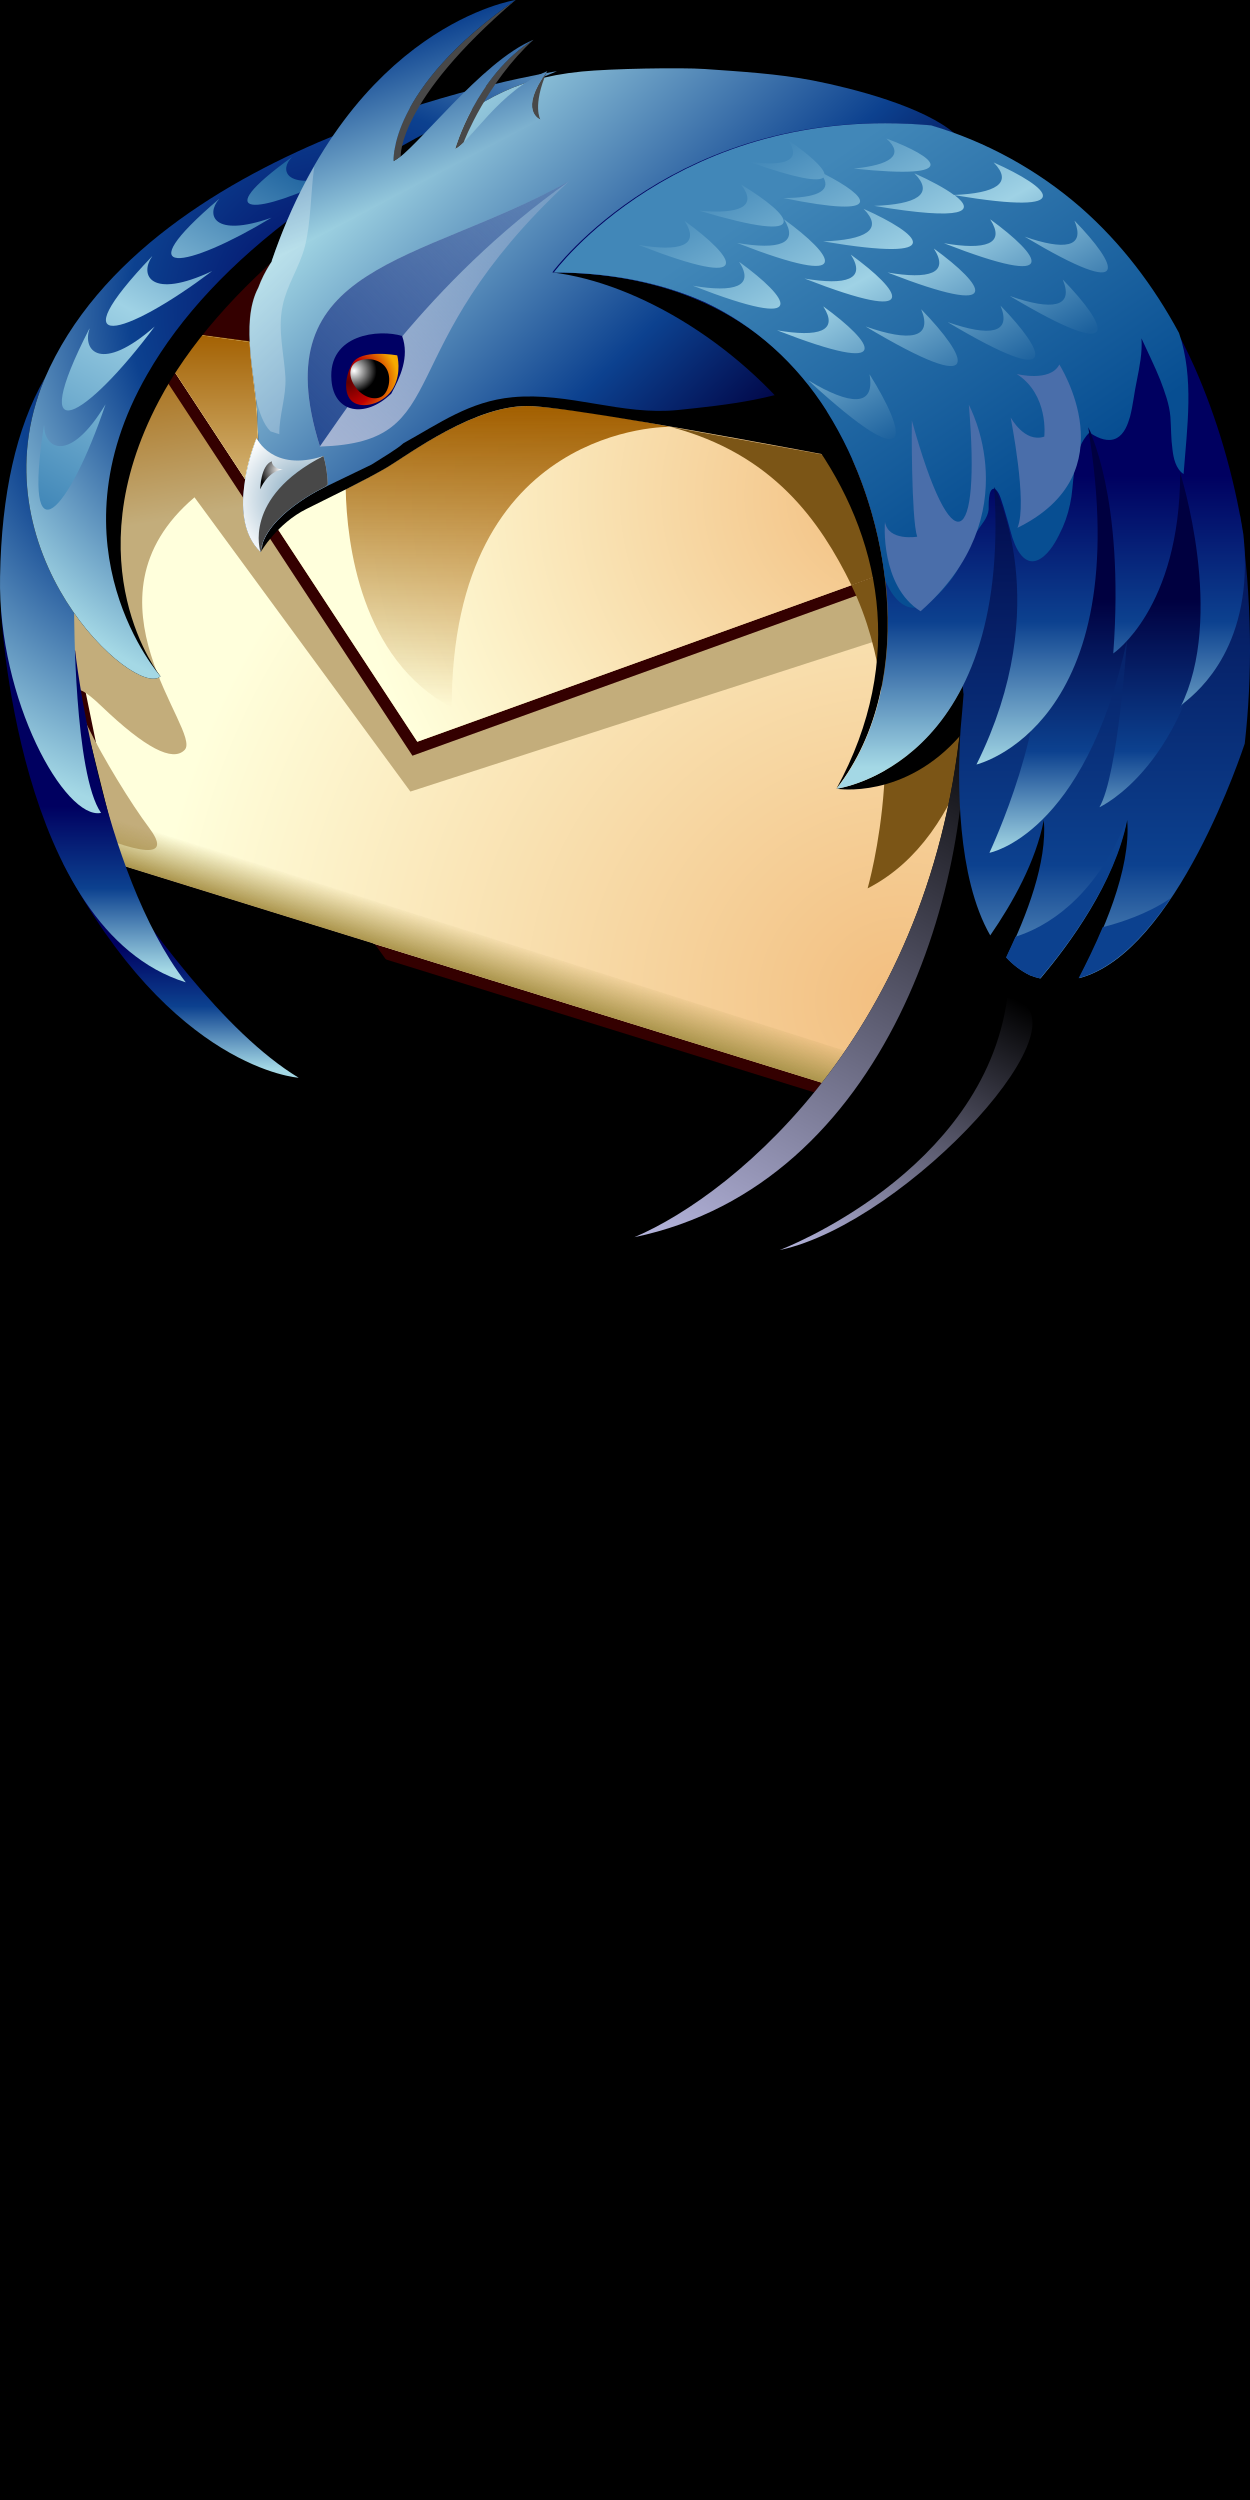
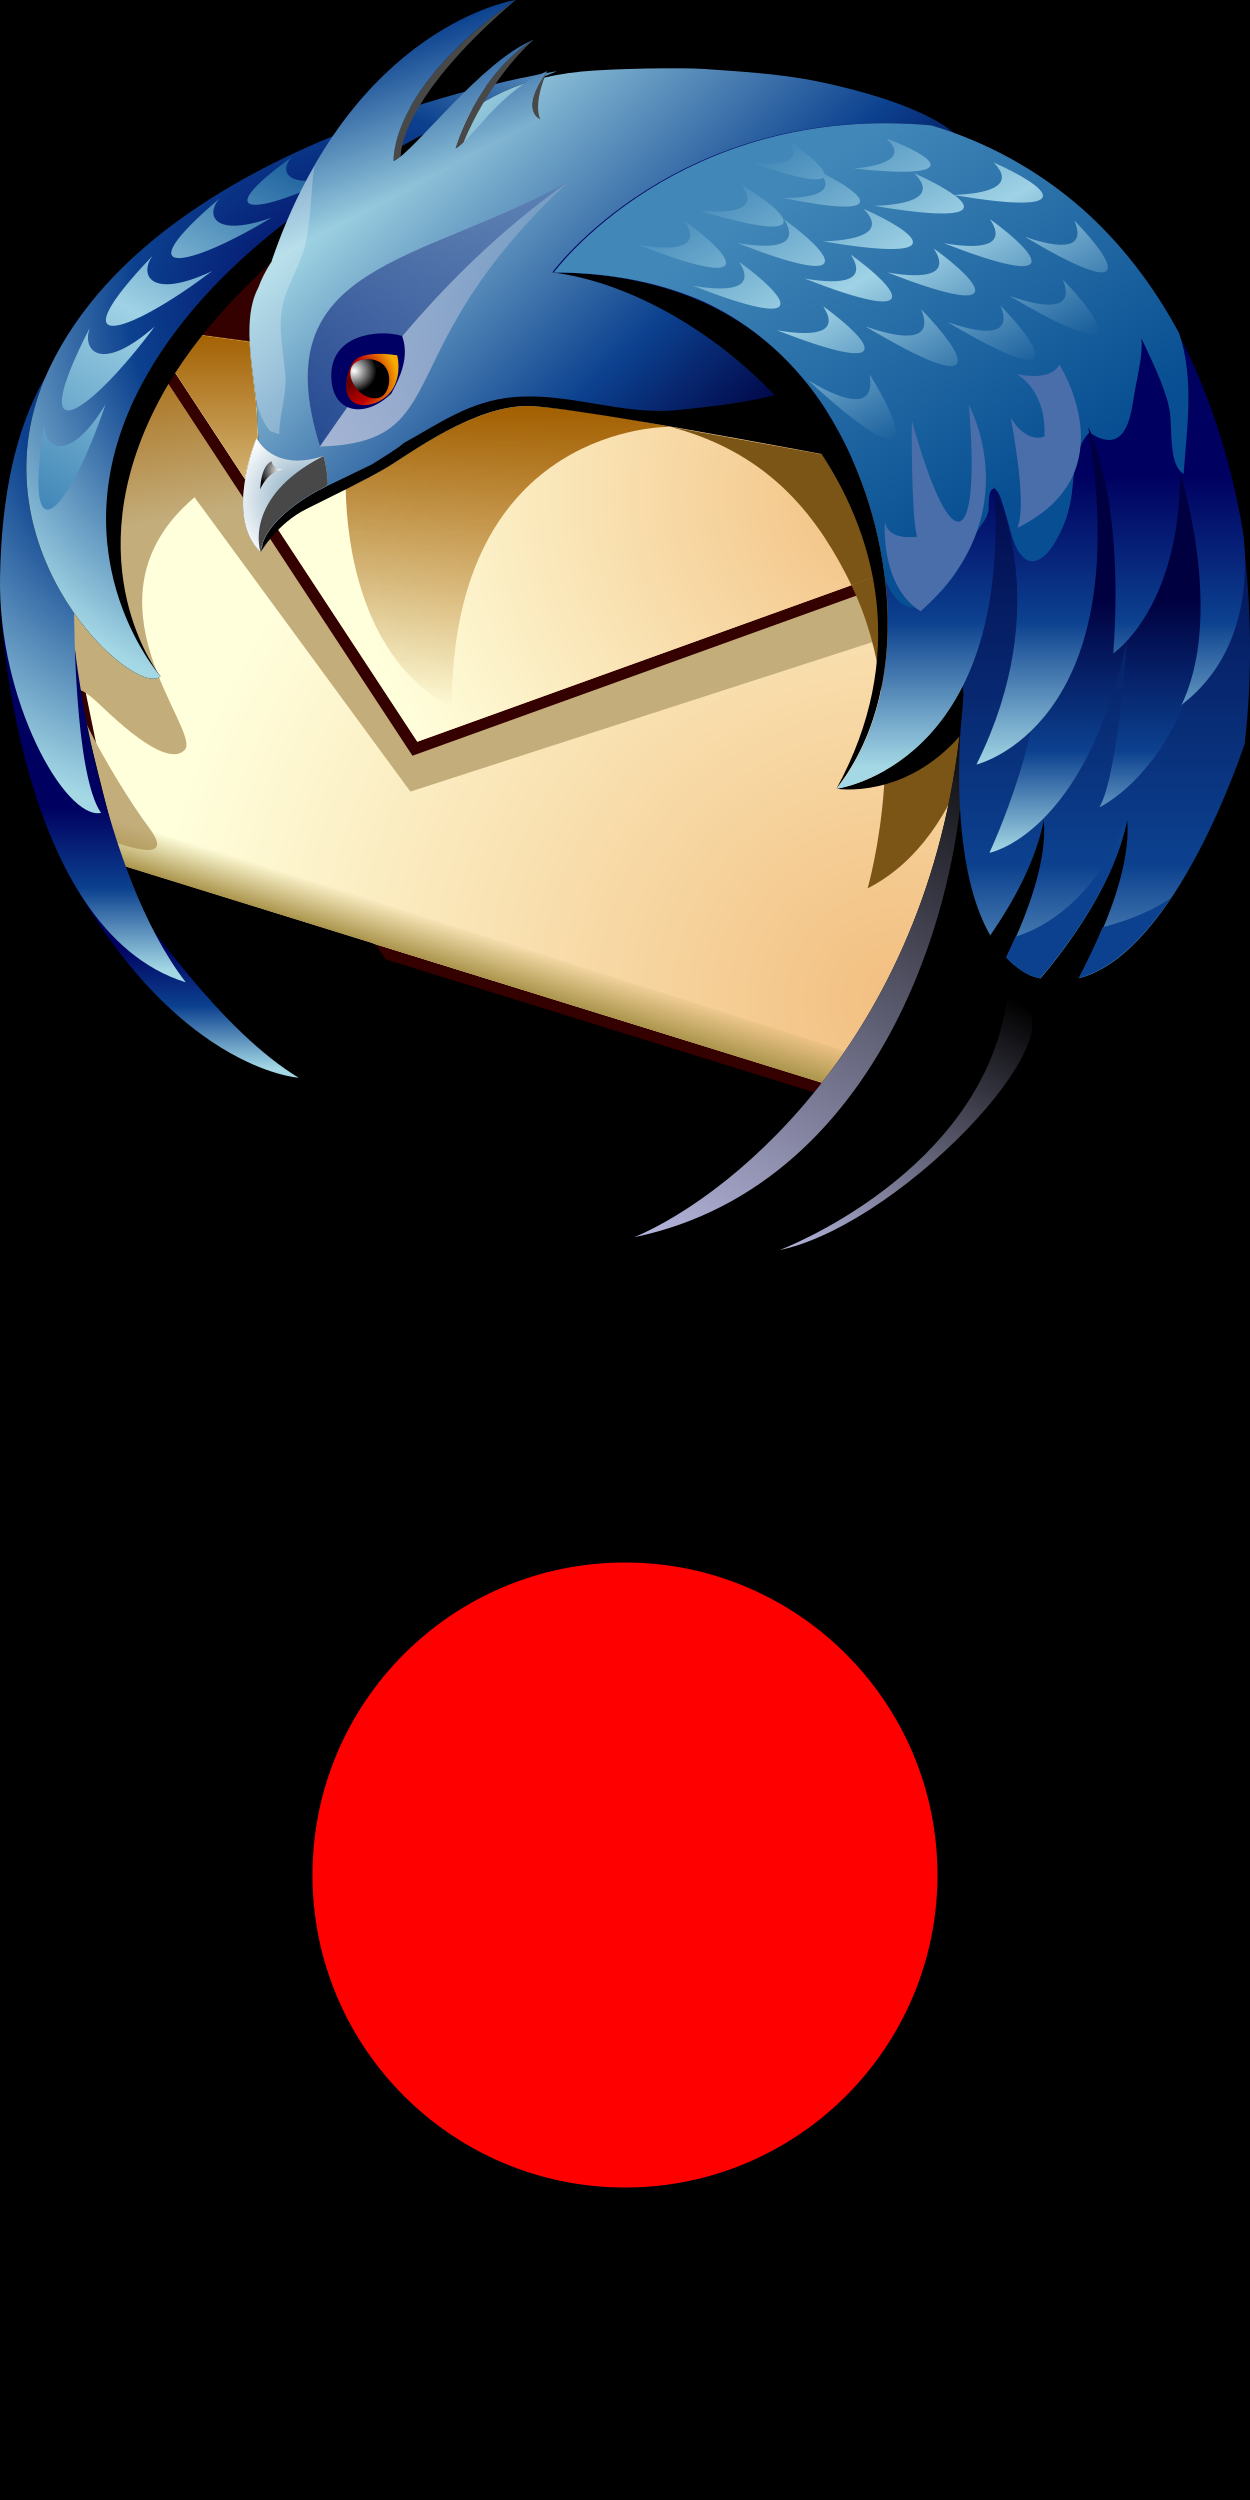
<svg xmlns="http://www.w3.org/2000/svg" width="64" height="128" id="svg2" version="1.0">
  <defs id="defs254" />
  <radialGradient id="XMLID_1_" gradientUnits="userSpaceOnUse" cx="111.25" cy="123.5" r="91" fx="111.25" fy="123.5" gradientTransform="matrix(0.3042415,0,0,0.2915719,-0.00599944,0)">
    <stop offset="0.00" style="stop-color:#000000;" id="stop5" />
    <stop offset="0.50" style="stop-color:#000000;" id="stop7" />
    <stop offset="1.00" style="stop-color:#000000; stop-opacity:0.00;" id="stop9" />
  </radialGradient>
  <radialGradient id="XMLID_2_" gradientUnits="userSpaceOnUse" cx="151.75" cy="175.67" r="126.3" fx="151.75" fy="175.67" gradientTransform="matrix(0.3042415,0,0,0.2915719,-0.00599944,0)">
    <stop offset="0.00" style="stop-color:#f2be7f;" id="stop12" />
    <stop offset="1.00" style="stop-color:#ffffdc;" id="stop14" />
  </radialGradient>
  <linearGradient id="XMLID_3_" gradientUnits="userSpaceOnUse" x1="100.13" y1="79.08" x2="94.45" y2="45.62" gradientTransform="matrix(0.3042415,0,0,0.2915719,-0.00599944,0)">
    <stop offset="0.00" style="stop-color:#c3ad7b;" id="stop17" />
    <stop offset="1.00" style="stop-color:#a25f00;" id="stop19" />
  </linearGradient>
  <radialGradient id="XMLID_4_" gradientUnits="userSpaceOnUse" cx="149.75" cy="87" r="90.87" fx="149.75" fy="87" gradientTransform="matrix(0.3042415,0,0,0.2915719,-0.00599944,0)">
    <stop offset="0.00" style="stop-color:#f2be7f;" id="stop22" />
    <stop offset="1.00" style="stop-color:#ffffdc;" id="stop24" />
  </radialGradient>
  <linearGradient id="XMLID_5_" gradientUnits="userSpaceOnUse" x1="80.16" y1="171.37" x2="82.47" y2="164.25" gradientTransform="matrix(0.3042415,0,0,0.2915719,-0.00599944,0)">
    <stop offset="0.00" style="stop-color:#aa944b;" id="stop27" />
    <stop offset="1.00" style="stop-color:#aa944b; stop-opacity:0.00;" id="stop29" />
  </linearGradient>
  <linearGradient id="XMLID_6_" gradientUnits="userSpaceOnUse" x1="34.92" y1="84.02" x2="34.92" y2="58.06" gradientTransform="matrix(0.3042415,0,0,0.2915719,-0.00599944,0)">
    <stop offset="0.01" style="stop-color:#d2b170;" id="stop32" />
    <stop offset="1.00" style="stop-color:#a25f00;" id="stop34" />
  </linearGradient>
  <linearGradient id="XMLID_7_" gradientUnits="userSpaceOnUse" x1="85.49" y1="124.25" x2="85.49" y2="71.33" gradientTransform="matrix(0.3042415,0,0,0.2915719,-0.00599944,0)">
    <stop offset="0.00" style="stop-color:#a25f00; stop-opacity:0.00;" id="stop37" />
    <stop offset="1.00" style="stop-color:#a25f00;" id="stop39" />
  </linearGradient>
  <linearGradient id="XMLID_8_" gradientUnits="userSpaceOnUse" x1="29.23" y1="187.64" x2="29.23" y2="165.83" gradientTransform="matrix(0.3042415,0,0,0.2915719,-0.00599944,0)">
    <stop offset="0.00" style="stop-color:#a4d8e5;" id="stop42" />
    <stop offset="0.50" style="stop-color:#0c418f;" id="stop44" />
    <stop offset="1.00" style="stop-color:#000060;" id="stop46" />
  </linearGradient>
  <linearGradient id="XMLID_9_" gradientUnits="userSpaceOnUse" x1="15.71" y1="170.38" x2="15.71" y2="141.59" gradientTransform="matrix(0.3042415,0,0,0.2915719,-0.00599944,0)">
    <stop offset="0.00" style="stop-color:#a4d8e5;" id="stop49" />
    <stop offset="0.50" style="stop-color:#0c418f;" id="stop51" />
    <stop offset="1.00" style="stop-color:#000060;" id="stop53" />
  </linearGradient>
  <radialGradient id="XMLID_10_" gradientUnits="userSpaceOnUse" cx="41.75" cy="67" r="77.83" fx="41.75" fy="67" gradientTransform="matrix(0.3042415,0,0,0.2915719,-0.00599944,0)">
    <stop offset="0.00" style="stop-color:#000060;" id="stop56" />
    <stop offset="0.50" style="stop-color:#0c418f;" id="stop58" />
    <stop offset="1.00" style="stop-color:#a4d8e5;" id="stop60" />
  </radialGradient>
  <radialGradient id="XMLID_11_" gradientUnits="userSpaceOnUse" cx="57.5" cy="54.25" r="71.42" fx="57.5" fy="54.25" gradientTransform="matrix(0.3042415,0,0,0.2915719,-0.00599944,0)">
    <stop offset="0.00" style="stop-color:#000060;" id="stop63" />
    <stop offset="0.50" style="stop-color:#0c418f;" id="stop65" />
    <stop offset="1.00" style="stop-color:#a4d8e5;" id="stop67" />
  </radialGradient>
  <linearGradient id="XMLID_12_" gradientUnits="userSpaceOnUse" x1="46.73" y1="25.34" x2="9.22" y2="90.3" gradientTransform="matrix(0.3042415,0,0,0.2915719,-0.00599944,0)">
    <stop offset="0.01" style="stop-color:#1b609d;" id="stop70" />
    <stop offset="0.50" style="stop-color:#9fd2e5;" id="stop72" />
    <stop offset="1.00" style="stop-color:#4187b8;" id="stop74" />
  </linearGradient>
  <linearGradient id="XMLID_13_" gradientUnits="userSpaceOnUse" x1="66.43" y1="24.35" x2="123.46" y2="81.38" gradientTransform="matrix(0.3042415,0,0,0.2915719,-0.00599944,0)">
    <stop offset="0.00" style="stop-color:#a4d8e5;" id="stop77" />
    <stop offset="0.67" style="stop-color:#0c418f;" id="stop79" />
    <stop offset="1.00" style="stop-color:#000040;" id="stop81" />
  </linearGradient>
  <linearGradient id="XMLID_14_" gradientUnits="userSpaceOnUse" x1="71.55" y1="36.5" x2="61.5" y2="8.88" gradientTransform="matrix(0.3042415,0,0,0.2915719,-0.00599944,0)">
    <stop offset="0.00" style="stop-color:#a4d8e5;" id="stop84" />
    <stop offset="1.00" style="stop-color:#0c418f;" id="stop86" />
  </linearGradient>
  <linearGradient id="XMLID_15_" gradientUnits="userSpaceOnUse" x1="115.05" y1="222.04" x2="170.24" y2="126.46" gradientTransform="matrix(0.3042415,0,0,0.2915719,-0.00599944,0)">
    <stop offset="0.01" style="stop-color:#b4b4dc;" id="stop89" />
    <stop offset="1.00" style="stop-color:#000000;" id="stop91" />
  </linearGradient>
  <linearGradient id="XMLID_16_" gradientUnits="userSpaceOnUse" x1="139.21" y1="224.1" x2="168.19" y2="173.9" gradientTransform="matrix(0.3042415,0,0,0.2915719,-0.00599944,0)">
    <stop offset="0.01" style="stop-color:#b4b4dc;" id="stop94" />
    <stop offset="1.00" style="stop-color:#000000;" id="stop96" />
  </linearGradient>
  <linearGradient id="XMLID_17_" gradientUnits="userSpaceOnUse" x1="185.79" y1="171.82" x2="185.79" y2="72.25" gradientTransform="matrix(0.3042415,0,0,0.2915719,-0.00599944,0)">
    <stop offset="0.00" style="stop-color:#6498c1;" id="stop99" />
    <stop offset="0.20" style="stop-color:#0c418f;" id="stop101" />
    <stop offset="1.00" style="stop-color:#000040;" id="stop103" />
  </linearGradient>
  <linearGradient id="XMLID_18_" gradientUnits="userSpaceOnUse" x1="185.2" y1="149.75" x2="185.2" y2="60.68" gradientTransform="matrix(0.3042415,0,0,0.2915719,-0.00599944,0)">
    <stop offset="0.00" style="stop-color:#a4d8e5;" id="stop106" />
    <stop offset="0.20" style="stop-color:#0c418f;" id="stop108" />
    <stop offset="0.50" style="stop-color:#000040;" id="stop110" />
  </linearGradient>
  <linearGradient id="XMLID_19_" gradientUnits="userSpaceOnUse" x1="151.2" y1="134.73" x2="151.2" y2="83.48" gradientTransform="matrix(0.3042415,0,0,0.2915719,-0.00599944,0)">
    <stop offset="0.00" style="stop-color:#a4d8e5;" id="stop113" />
    <stop offset="0.50" style="stop-color:#0c418f;" id="stop115" />
    <stop offset="1.00" style="stop-color:#000060;" id="stop117" />
  </linearGradient>
  <linearGradient id="XMLID_20_" gradientUnits="userSpaceOnUse" x1="132.09" y1="33.56" x2="171.09" y2="88.06" gradientTransform="matrix(0.3042415,0,0,0.2915719,-0.00599944,0)">
    <stop offset="0.00" style="stop-color:#4187b8;" id="stop120" />
    <stop offset="1.00" style="stop-color:#074e92;" id="stop122" />
  </linearGradient>
  <linearGradient id="XMLID_21_" gradientUnits="userSpaceOnUse" x1="162.21" y1="71.09" x2="134.68" y2="23.41" gradientTransform="matrix(0.3042415,0,0,0.2915719,-0.00599944,0)">
    <stop offset="0.01" style="stop-color:#1b609d;" id="stop125" />
    <stop offset="0.50" style="stop-color:#9fd2e5;" id="stop127" />
    <stop offset="1.00" style="stop-color:#4187b8;" id="stop129" />
  </linearGradient>
  <linearGradient id="XMLID_22_" gradientUnits="userSpaceOnUse" x1="50.32" y1="74.9" x2="94.57" y2="30.65" gradientTransform="matrix(0.3042415,0,0,0.2915719,-0.00599944,0)">
    <stop offset="0.00" style="stop-color:#a5b4d3;" id="stop132" />
    <stop offset="1.00" style="stop-color:#a5b4d3; stop-opacity:0.33;" id="stop134" />
  </linearGradient>
  <linearGradient id="XMLID_23_" gradientUnits="userSpaceOnUse" x1="48.16" y1="72.75" x2="92.41" y2="28.5" gradientTransform="matrix(0.3042415,0,0,0.2915719,-0.00599944,0)">
    <stop offset="0.00" style="stop-color:#264b92;" id="stop137" />
    <stop offset="1.00" style="stop-color:#264b92; stop-opacity:0.33;" id="stop139" />
  </linearGradient>
  <radialGradient id="eye_2_" gradientUnits="userSpaceOnUse" cx="58.58" cy="67.17" r="8.51" fx="58.58" fy="67.17" gradientTransform="matrix(0.3042415,0,0,0.2915719,-0.00599944,0)">
    <stop offset="0.00" style="stop-color:#600000;" id="stop142" />
    <stop offset="0.50" style="stop-color:#c00000;" id="stop144" />
    <stop offset="1.00" style="stop-color:#f6aa00;" id="stop146" />
  </radialGradient>
  <radialGradient id="pupil_1_" gradientUnits="userSpaceOnUse" cx="59.61" cy="65.11" r="3.8" fx="59.61" fy="65.11" gradientTransform="matrix(0.3042415,0,0,0.2915719,-0.00599944,0)">
    <stop offset="0.01" style="stop-color:#ffffff;" id="stop149" />
    <stop offset="1.00" style="stop-color:#000000;" id="stop151" />
  </radialGradient>
  <radialGradient id="XMLID_24_" gradientUnits="userSpaceOnUse" cx="51.5" cy="87.5" r="12.97" fx="51.5" fy="87.5" gradientTransform="matrix(0.3042415,0,0,0.2915719,-0.00599944,0)">
    <stop offset="0.00" style="stop-color:#769eb8;" id="stop154" />
    <stop offset="1.00" style="stop-color:#ffffff;" id="stop156" />
  </radialGradient>
  <radialGradient id="XMLID_25_" gradientUnits="userSpaceOnUse" cx="47.25" cy="82.5" r="3.78" fx="47.25" fy="82.5" gradientTransform="matrix(0.3042415,0,0,0.2915719,-0.00599944,0)">
    <stop offset="0.01" style="stop-color:#ffffff;" id="stop159" />
    <stop offset="1.00" style="stop-color:#000000;" id="stop161" />
  </radialGradient>
  <rect style="fill:#000000;fill-opacity:1;stroke:none" id="rect3916" width="64" height="128" x="0" y="0" />
+   <path style="fill:#ff0000;fill-opacity:1;stroke:none" id="path3940" d="m -38.361,22.808 a 6.364,6.364 0 1 1 -12.728,0 6.364,6.364 0 1 1 12.728,0 z" transform="matrix(2.514153,0,0,2.514157,144.4442,38.65808)" />
  <path d="m 61.527,36.009 c 0,14.654 -12.395,26.533 -27.677,26.533 -15.282,0 -27.692,-11.879 -27.692,-26.533 0,-14.654 12.395,-26.533 27.686,-26.533 15.291,0 27.683,11.879 27.683,26.533 z" id="path163" style="fill:url(#XMLID_1_);stroke:none" />
  <path d="M 9.325,15.095 1.549,24.635 5.674,44.753 43.64,56.536 52.722,41.75 50.06,19.597 20.911,6.706 l -11.373,8.129 -0.213,0.26 z" id="path165" style="fill:#340000;stroke:none" />
  <path d="M 50.398,27.51 21.367,37.977 8.023,17.64 2.2,24.784 6.201,44.304 43.364,55.836 52.095,41.622 50.398,27.51 z" id="path167" style="fill:url(#XMLID_2_);stroke:none" />
  <path d="M 21.011,40.528 9.958,25.463 c -6.185,5.248 0.405,11.954 -0.499,12.928 -0.611,0.647 -2.032,-0.098 -4.265,-2.236 -3.35,-3.207 0.608,3.79 2.434,6.219 1.217,1.621 -0.236,1.524 -4.36,-0.292 L 2.048,23.034 7.448,16.765 61.171,23.909 45.35,32.656 21.011,40.528 z" id="path169" style="fill:url(#XMLID_3_);stroke:none" />
  <path d="M 59.777,24.128 21.367,37.977 7.448,16.765 6.934,17.074 21.117,38.692 59.99,24.673 l -0.213,-0.545 z" id="path171" style="fill:#340000;stroke:none" />
  <path d="M 50.398,27.51 49.823,22.728 8.604,16.929 8.385,17.194 8.023,17.64 21.367,37.977 50.398,27.51 z" id="path173" style="fill:url(#XMLID_4_);stroke:none" />
  <path d="m 6.201,44.304 37.163,11.532 1.028,-1.677 -38.693,-12.307 0.502,2.452 z" id="path175" style="fill:url(#XMLID_5_);stroke:none" />
  <path d="m 50.404,22.454 -0.581,0.274 0.575,4.782 -6.809,2.455 c 3.359,6.896 0.824,15.52 0.834,15.52 5.206,-2.668 6.569,-10.322 6.821,-16.141 l -0.84,-6.89 z" id="path177" style="fill:#7b5516;stroke:none" />
  <path d="m 34.312,21.853 c 5.251,1.37 7.667,4.805 9.285,8.112 L 50.401,27.51 49.826,22.728 44.392,21.964 44.033,23.617 34.312,21.853 z" id="path179" style="fill:#7b5516;stroke:none" />
  <path d="m 12.772,17.515 -4.168,-0.586 -0.219,0.265 -0.362,0.446 4.5,6.858 0.024,-0.003 c 0.198,-1.155 0.581,-2.067 0.59,-2.067 0.009,0 0.021,0.055 0.076,0.146 l -0.058,-1.271 c -0.024,-1.032 -0.316,-2.435 -0.374,-3.788 l -0.009,0 z" id="path181" style="fill:url(#XMLID_6_);stroke:none" />
  <path d="m 34.312,21.853 c 0,0 -4.122,-0.86 -7.004,-1.055 -2.881,-0.195 -6.474,2.531 -7.606,3.184 -0.602,0.347 -1.281,0.7 -2.002,1.067 0.058,2.744 0.751,8.695 5.428,11.179 C 23.117,21.649 34.312,21.853 34.322,21.853 l -0.009,0 z" id="path183" style="fill:url(#XMLID_7_);stroke:none" />
  <path d="M 19.082,48.302 6.201,44.304 4.673,38.17 1.972,37.321 c 0,0 2.814,8.456 7.831,15.249 10.171,6.794 7.685,3.484 7.694,3.484 1.819,1.02 3.036,1.02 3.045,1.02 -0.006,-1.02 -4.57,-1.239 -5.854,-8.164 1.363,2.624 6.839,4.082 7.153,3.79 0.201,-0.194 -0.667,-1.628 -2.604,-4.301 l -0.155,-0.099 z" id="path185" style="fill:#000000;stroke:none" />
  <path d="m 15.282,55.18 c 0,0 -6.496,-0.423 -12.024,-10.928 -3.265,-10.867 4.308,6.251 12.033,10.928 l -0.009,0 z" id="path187" style="fill:url(#XMLID_8_);stroke:none" />
  <path d="m 0.046,31.21 c 0,0 0.785,16.389 9.465,19.086 C 5.093,44.538 3.84,33.312 3.849,33.312 L 0.046,31.21 z" id="path189" style="fill:url(#XMLID_9_);stroke:none" />
  <path d="m 5.166,41.622 c -1.825,0.364 -5.285,-5.759 -5.163,-12.1 0.073,-4.228 0.831,-7.605 2.273,-10.132 l 1.521,12.027 c 0,0 0,8.237 1.378,10.205 l -0.009,0 z" id="path191" style="fill:url(#XMLID_10_);stroke:none" />
  <path d="m 28.517,3.645 c 0,0 -20.841,3.207 -26.232,15.745 -3.697,8.858 4.67,16.439 5.933,15.235 -0.006,0 -4.542,-5.659 -0.073,-14.115 C 11.118,14.872 17.909,9.251 28.517,3.645 z" id="path193" style="fill:#000000;stroke:none" />
  <path d="m 28.517,3.645 c 0,0 -20.841,3.207 -26.232,15.745 -3.697,8.858 4.67,16.439 5.933,15.235 -0.006,0 -5.787,-6.56 -0.681,-15.453 C 10.931,13.242 17.925,8.067 28.517,3.645 z" id="path195" style="fill:url(#XMLID_11_);stroke:none" />
  <path d="m 2.251,21.772 c -1.117,7.144 1.284,4.47 3.152,-1.07 -1.859,3.085 -3.152,2.26 -3.143,1.07 l -0.009,0 z m 2.324,-4.945 c -3.319,6.487 -0.189,4.636 3.344,-0.108 -2.747,2.405 -3.721,1.242 -3.334,0.108 l -0.009,0 z M 11.208,10.193 c -4.831,4.114 -1.719,3.618 2.693,0.953 -3,1.055 -3.374,-0.169 -2.683,-0.953 l -0.009,0 z m -3.423,2.93 c -4.834,5.065 -1.463,4.175 3.079,0.755 -3.176,1.493 -3.739,0.184 -3.07,-0.755 l -0.009,0 z M 17.171,9.027 C 14.543,9.733 14.309,8.66 14.957,8.036 c -4.433,3.196 -1.737,2.977 2.224,0.991 l -0.009,0 z" id="path197" style="fill:url(#XMLID_12_);stroke:none" />
  <path d="M 48.937,6.887 C 47.355,5.47 43.683,4.522 41.602,4.117 39.81,3.773 37.902,3.662 36.095,3.534 c -1.247,-0.085 -4.801,-0.02 -6.31,0.128 -3.809,0.379 -5.333,1.726 -8.397,3.802 -2.808,1.892 -6.94,3.954 -8.16,7.263 -0.967,1.837 -0.097,4.77 -0.052,6.575 l 0.052,1.271 c -0.058,-0.09 -0.085,-0.146 -0.076,-0.146 0.009,0 -1.692,4.021 0.198,5.831 0.018,-0.163 0.058,-0.324 0.125,-0.481 l -0.122,0.481 c 0,0 0.824,-1.446 2.34,-2.201 1.515,-0.755 2.906,-1.423 4.037,-2.076 1.132,-0.653 4.679,-3.376 7.57,-3.184 1.927,0.13 7.505,1.07 16.733,2.82 l 0.964,-4.47 -1.746,-1.263 c 0.186,-0.469 0.329,-0.968 0.599,-1.394 0.663,-1.093 0.745,-2.047 0.733,-3.295 1.539,-0.35 3.265,-0.956 4.272,-2.21 0.858,-1.096 1.272,-3.032 0.091,-4.099 l -0.009,0 z" id="path199" style="fill:#000000;stroke:none" />
  <path d="M 48.937,6.887 C 47.355,5.47 43.683,4.522 41.602,4.117 39.81,3.773 37.902,3.662 36.095,3.534 c -1.247,-0.085 -4.801,-0.02 -6.31,0.128 -3.809,0.379 -5.333,1.726 -8.397,3.802 -2.808,1.892 -6.94,3.954 -8.16,7.263 -0.967,1.837 -0.097,4.77 -0.052,6.575 l 0.052,1.271 c -0.058,-0.09 -0.085,-0.146 -0.076,-0.146 0.009,0 -1.692,4.021 0.198,5.831 0.204,-1.895 3.347,-3.353 3.356,-3.353 l 2.315,-1.117 c 0.353,-0.23 1.323,-0.796 1.634,-1.093 1.847,-1.023 3.395,-2.149 5.58,-2.356 2.881,-0.277 5.607,0.951 8.482,0.653 2.355,-0.245 5.577,-0.566 7.624,-1.816 0.961,-0.592 0.989,-1.793 1.546,-2.685 0.663,-1.09 0.745,-2.047 0.733,-3.295 1.539,-0.35 3.265,-0.956 4.272,-2.21 0.821,-1.096 1.235,-3.032 0.055,-4.099 l -0.009,0 z" id="path201" style="fill:url(#XMLID_13_);stroke:none" />
  <path d="m 27.3,2.041 c -0.332,0.134 -0.669,0.321 -1.001,0.545 0.338,-0.225 0.675,-0.414 1.01,-0.545 l -0.009,0 z m 0,0 c -2.93,1.822 -4.007,5.589 -3.998,5.589 0.298,-0.122 0.739,-0.659 1.333,-1.315 -0.356,0.394 -0.66,0.746 -0.901,0.988 0.015,-0.07 1.208,-3.105 3.575,-5.263 l -0.009,0 z M 26.387,0 c -6.541,4.581 -6.24,8.257 -6.231,8.257 0.094,-0.047 0.216,-0.131 0.365,-0.245 C 20.509,8.009 20.336,5.181 26.396,0 l -0.009,0 z m 1.622,3.645 c -1.509,2.041 -0.353,2.478 -0.344,2.478 0.009,0 -0.429,-0.679 0.344,-2.478 z m -1.609,0.951 c 0.484,-0.376 1.019,-0.714 1.619,-0.951 -0.624,0.248 -1.156,0.583 -1.609,0.951 -0.009,0 -0.009,0 0,0 l -0.009,0 z" id="path203" style="fill:#484848;stroke:none" />
  <path d="M 13.901,13.386 C 18.045,1.26 26.387,0 26.396,0 c -6.547,4.581 -6.246,8.257 -6.237,8.257 1.071,-0.519 4.503,-5.146 7.15,-6.216 -2.933,1.822 -4.013,5.589 -4.004,5.589 0.727,-0.292 2.251,-3 4.719,-3.986 -1.512,2.041 -0.359,2.478 -0.35,2.478 L 13.901,13.386 z" id="path205" style="fill:url(#XMLID_14_);stroke:none" />
  <path d="M 63.48,26.378 50.194,21.066 49.053,33.385 c 0.146,0.796 0.243,1.656 0.307,2.566 -0.015,-0.152 -0.024,-0.297 -0.027,-0.446 -1.104,16.932 -11.586,25.603 -16.846,27.839 6.611,0.437 10.673,-1.767 10.682,-1.767 0.009,0 -0.885,1.038 -3.243,2.423 2.966,0 10.344,-2.697 11.798,-5.54 l 0.755,0.292 c -0.003,0 14.372,-9.622 11.01,-32.373 l -0.009,0 z" id="path207" style="fill:#000000;stroke:none" />
  <path d="M 49.321,35.505 C 48.222,52.436 37.741,61.108 32.481,63.344 45.454,60.638 50.057,45.074 49.33,35.505 l -0.009,0 z" id="path209" style="fill:url(#XMLID_15_);stroke:none" />
  <path d="m 39.926,64 c 0,0 10.42,-3.936 11.646,-12.902 C 56.431,51.754 46.467,62.615 39.935,64 l -0.009,0 z" id="path211" style="fill:url(#XMLID_16_);stroke:none" />
  <path d="m 41.754,20.191 c -3.389,-4.747 -8.61,-6.245 -13.481,-6.245 8.838,1.07 21.845,13.097 14.552,26.437 4.311,-5.549 2.842,-14.707 -1.062,-20.191 l -0.009,0 z" id="path213" style="fill:#000000;stroke:none" />
  <path d="m 49.36,34.951 c -2.364,4.887 -6.544,5.432 -6.535,5.432 0.009,0 3.493,0.583 6.383,-2.77 0.414,-0.484 0.429,-1.417 0.161,-2.662 l -0.009,0 z" id="path215" style="fill:#000000;stroke:none" />
  <path d="M 63.48,26.378 50.194,21.066 49.053,33.385 c 0.122,0.668 0.21,1.382 0.274,2.131 -0.003,-0.006 -0.003,-0.012 0.006,-0.012 0.006,0.149 0.015,0.294 0.034,0.446 -0.015,-0.146 -0.027,-0.289 -0.03,-0.432 -0.046,0.615 -0.1,1.219 -0.155,1.814 -0.17,2.653 -0.195,7.578 1.518,10.561 1.165,-1.688 2.337,-3.796 2.744,-5.907 0.183,2.143 -0.876,4.898 -1.914,7.036 0.344,0.373 0.745,0.682 1.208,0.91 0.173,0.07 0.35,0.122 0.535,0.166 1.457,-1.726 3.824,-4.919 4.439,-8.112 0.213,2.519 -1.284,5.887 -2.455,8.097 4.996,-1.309 8.4,-11.812 8.47,-11.998 -0.006,-0.003 -0.006,-0.003 0.003,-0.006 0.389,-3.432 0.399,-7.321 -0.24,-11.701 l -0.009,0 z" id="path217" style="fill:url(#XMLID_17_);stroke:none" />
  <path d="m 56.461,47.468 c -0.399,0.953 -0.843,1.854 -1.238,2.618 1.801,-0.475 3.398,-2.149 4.713,-4.099 -1.183,0.816 -2.626,1.268 -3.465,1.481 l -0.009,0 z" id="path219" style="fill:#0c418f;stroke:none" />
  <path d="m 51.995,47.958 c -0.161,0.367 -0.329,0.726 -0.487,1.064 0.347,0.373 0.745,0.682 1.208,0.91 0.173,0.07 0.35,0.122 0.535,0.166 1.457,-1.726 3.824,-4.919 4.439,-8.112 -1.667,4.097 -4.186,5.496 -5.686,5.971 l -0.009,0 z" id="path221" style="fill:#0c418f;stroke:none" />
  <path d="m 53.084,32.146 c 0.837,4.665 -2.434,11.517 -2.425,11.517 0.009,0 4.886,-0.918 7.043,-10.881 0,0 -0.459,6.919 -1.412,8.549 -0.006,0 4.71,-2.114 5.708,-10.715 0.998,-8.601 -5.482,-13.85 -7.536,-12.829 -1.369,0.68 -1.828,5.467 -1.378,14.36 z" id="path223" style="fill:url(#XMLID_18_);stroke:none" />
  <path d="m 63.653,27.376 c 0,-0.003 0,-0.003 0.009,-0.006 -0.493,-3.053 -1.348,-5.954 -2.498,-8.563 -2.96,-6.654 -7.877,-10.715 -13.566,-12.392 -12.936,-1.166 -19.325,7.531 -19.316,7.531 4.874,0 10.095,1.499 13.493,6.245 3.906,5.484 5.376,14.643 1.065,20.191 -0.006,0 8.969,-1.166 8.065,-15.453 -0.006,0 3.188,5.977 -0.91,14.214 -0.006,0 8.284,-1.968 5.708,-17.276 -0.006,0 1.895,3.499 1.296,11.59 -0.006,0 3.417,-2.28 3.426,-9.257 -0.006,0 2.352,7.362 0.003,12.027 -0.006,0 0.034,-0.128 0.213,-0.257 0.733,-0.595 3.611,-2.951 3.021,-8.596 l -0.009,0 z" id="path225" style="fill:url(#XMLID_19_);stroke:none" />
  <path d="m 42.326,21.051 c 1.646,2.615 2.644,5.624 2.997,8.654 0.237,0.618 0.855,1.609 1.707,1.382 0.7,-0.192 1.336,-0.965 1.749,-1.522 0.523,-0.726 0.73,-1.609 1.232,-2.347 0.234,-0.364 0.563,-0.685 0.608,-1.134 0.009,-0.157 -0.049,-1.09 0.289,-1.061 -0.009,-0.032 -0.009,-0.061 -0.003,-0.093 -0.006,0 0.015,0.044 0.061,0.12 0.231,0.192 0.319,0.641 0.417,0.91 0.131,0.423 0.249,0.851 0.368,1.28 0.186,0.735 0.712,2.058 1.695,1.239 0.447,-0.382 0.724,-0.962 0.967,-1.484 0.222,-0.507 0.356,-1.015 0.444,-1.563 0.146,-1.038 0.1,-2.455 0.907,-3.274 -0.021,-0.096 -0.036,-0.192 -0.043,-0.289 -0.006,0 0.055,0.114 0.161,0.341 0.359,0.23 0.861,0.449 1.293,0.222 0.392,-0.213 0.566,-0.694 0.681,-1.09 0.158,-0.606 0.216,-1.242 0.35,-1.86 0.14,-0.709 0.289,-1.435 0.237,-2.158 0.322,0.714 0.675,1.408 0.967,2.143 0.228,0.609 0.462,1.225 0.514,1.878 0.04,0.554 0.027,1.111 0.106,1.665 0.052,0.44 0.158,0.983 0.569,1.263 0.176,-2.365 0.557,-4.925 -0.234,-7.225 -1.293,-2.403 -2.969,-4.624 -5.053,-6.444 -2.203,-1.91 -4.816,-3.353 -7.643,-4.187 -12.936,-1.166 -19.325,7.534 -19.316,7.534 2.629,0 5.291,0.437 7.7,1.51 2.595,1.201 4.743,3.166 6.28,5.592 l -0.009,0 z" id="path227" style="fill:url(#XMLID_20_);stroke:none" />
  <path d="m 37.948,9.456 c 0.873,1.134 -0.113,1.516 -2.145,1.332 6.097,1.822 4.697,0.213 2.154,-1.332 l -0.009,0 z m 5.756,-0.825 c 5.738,0.601 4.208,-0.595 1.676,-1.54 0.971,0.86 0.167,1.362 -1.667,1.54 l -0.009,0 z m 4.116,4.105 c 0.809,1.263 -0.259,1.58 -2.376,1.216 6.228,2.429 4.91,0.621 2.385,-1.216 l -0.009,0 z m 2.881,-1.499 c 0.812,1.265 -0.256,1.58 -2.373,1.216 6.228,2.429 4.91,0.621 2.382,-1.216 l -0.009,0 z m -12.958,1.204 c 6.237,2.429 4.92,0.621 2.394,-1.216 0.8,1.263 -0.268,1.577 -2.382,1.216 l -0.012,0 z m 5.823,0.604 c 0.809,1.263 -0.259,1.577 -2.376,1.216 6.228,2.429 4.91,0.621 2.385,-1.216 l -0.009,0 z M 48.84,9.98 c -0.459,-0.341 -1.196,-0.735 -2.026,-1.108 1.065,1.073 0.088,1.595 -2.06,1.668 4.667,0.787 5.209,0.274 4.122,-0.545 6.538,1.093 4.856,-0.402 1.996,-1.679 1.041,1.061 0.088,1.583 -2.023,1.665 l -0.009,0 z m -6.699,2.379 c 6.632,1.117 4.944,-0.385 2.072,-1.668 1.062,1.07 0.085,1.595 -2.063,1.668 l -0.009,0 z m 0.015,-3.274 c 0.42,0.726 -0.435,1.053 -2.054,1.053 5.406,1.102 4.345,-0.082 2.114,-1.225 -0.064,-0.364 -0.858,-1.05 -1.859,-1.735 0.724,1.061 -0.183,1.359 -2.005,1.102 2.464,0.881 3.557,1.038 3.812,0.805 l -0.009,0 z m 9.556,6.076 c 6,3.583 4.974,1.487 2.702,-0.848 0.596,1.446 -0.569,1.589 -2.693,0.848 l -0.009,0 z m -3.188,1.335 c 6,3.583 4.971,1.487 2.702,-0.848 0.593,1.446 -0.572,1.589 -2.693,0.848 l -0.009,0 z m -13.466,-5.175 c 0.812,1.263 -0.256,1.58 -2.373,1.216 6.228,2.429 4.91,0.621 2.382,-1.216 l -0.009,0 z m 19.958,-0.012 c 0.575,1.376 -0.532,1.513 -2.553,0.808 5.705,3.411 4.725,1.414 2.562,-0.808 l -0.009,0 z M 44.328,16.722 c 6.298,3.764 5.221,1.563 2.836,-0.889 0.624,1.516 -0.599,1.668 -2.826,0.889 l -0.009,0 z m -6.48,-3.309 c 0.809,1.263 -0.259,1.577 -2.376,1.216 6.228,2.429 4.91,0.621 2.385,-1.216 l -0.009,0 z m 4.308,2.283 c 0.812,1.265 -0.256,1.58 -2.373,1.216 6.228,2.429 4.91,0.621 2.382,-1.216 l -0.009,0 z m -0.751,3.796 c 5.622,5.172 5.011,2.688 3.115,-0.329 0.298,1.694 -0.992,1.592 -3.106,0.329 l -0.009,0 z" id="path229" style="fill:url(#XMLID_21_);stroke:none" />
  <path d="m 47.127,31.294 c -2.081,-1.312 -1.825,-4.566 -1.816,-4.566 0.17,0.994 1.64,0.752 1.649,0.752 -0.31,-0.924 -0.283,-5.954 -0.274,-5.954 2.072,7.485 3.547,6.557 2.918,-0.802 -0.018,0 3.152,5.613 -2.467,10.569 l -0.009,0 z" id="path231" style="fill:#4a6eaa;stroke:none" />
  <path d="m 52.095,27.02 c 0.532,-1.239 -0.356,-5.639 -0.347,-5.639 0.009,0 0.706,1.312 1.719,0.974 0,0 0.253,-2.14 -1.412,-3.207 -0.006,0 1.719,0.437 2.184,-0.487 -0.015,0 3.584,5.54 -2.136,8.359 l -0.009,0 z" id="path233" style="fill:#4a6eaa;stroke:none" />
  <path d="m 16.371,22.865 c 7.074,-0.219 3.322,-4.837 12.763,-13.584 -7.691,4.277 -15.702,4.181 -12.754,13.584 l -0.009,0 z" id="path235" style="fill:url(#XMLID_22_);stroke:none" />
  <path d="M 16.371,22.865 C 17.616,21.139 21.823,14.433 29.134,9.281 c -7.691,4.277 -15.702,4.181 -12.754,13.584 l -0.009,0 z" id="path237" style="fill:url(#XMLID_23_);stroke:none" />
  <path d="m 20.016,20.168 c -1.33,1.274 -2.921,0.977 -3.045,-0.703 -0.195,-2.373 2.461,-2.624 3.617,-2.263 0.389,1.076 -0.103,2.126 -0.563,2.965" id="path239" style="fill:#000064;stroke:none" />
  <path d="m 20.144,19.85 c -0.429,0.767 -1.43,1.076 -1.984,0.787 -0.566,-0.289 -0.563,-1.254 -0.125,-2.021 0.423,-0.767 2.291,-0.423 2.3,-0.423 0.009,0 0.237,0.892 -0.192,1.656 z" id="path241" style="fill:url(#eye_2_);stroke:none" />
  <path d="m 18.255,19.897 c 0.389,0.467 0.986,0.633 1.339,0.37 0.338,-0.265 0.493,-1.044 0.11,-1.51 -0.396,-0.469 -1.183,-0.446 -1.518,-0.184 -0.359,0.262 -0.322,0.857 0.079,1.324 l -0.009,0 z" id="path243" style="fill:url(#pupil_1_);stroke:none" />
  <path d="m 16.779,24.807 c 0,0 0,-0.729 -0.219,-1.458 -2.62,0.851 -3.429,-0.921 -3.42,-0.921 0.009,0 -1.695,4.021 0.195,5.831 0.204,-1.895 3.347,-3.353 3.356,-3.353" id="path245" style="fill:url(#XMLID_24_);stroke:none" />
  <path d="m 16.676,24.906 0.103,-0.099 c 0,0 0,-0.729 -0.219,-1.458 -4.165,2.137 -3.228,4.91 -3.219,4.91 0.192,-1.895 3.334,-3.353 3.344,-3.353 l -0.009,0 z" id="path247" style="fill:#484848;stroke:none" />
  <path d="m 13.323,25.04 c 0,0 0.021,-1.204 0.593,-1.423 -0.006,0.236 0.286,0.42 0.581,0.42 -0.797,0.076 -1.174,1.003 -1.165,1.003 l -0.009,0 z" id="path249" style="fill:url(#XMLID_25_);stroke:none" />
  <path d="m 13.901,13.386 0.006,-0.003 c -0.283,0.426 -0.523,0.869 -0.691,1.344 -0.831,1.574 -0.31,3.954 -0.11,5.735 0.173,0.627 0.377,1.271 0.745,1.624 l 0.45,0.146 c -0.009,-0.994 0.359,-1.916 0.313,-2.916 -0.07,-1.213 -0.402,-2.429 -0.146,-3.645 0.21,-1.07 0.873,-1.997 1.144,-3.059 0.326,-1.321 0.286,-2.744 0.481,-4.091 -0.818,1.388 -1.558,2.994 -2.184,4.863" id="path251" style="fill:#ffffff;fill-opacity:0.25;stroke:none" />
</svg>
